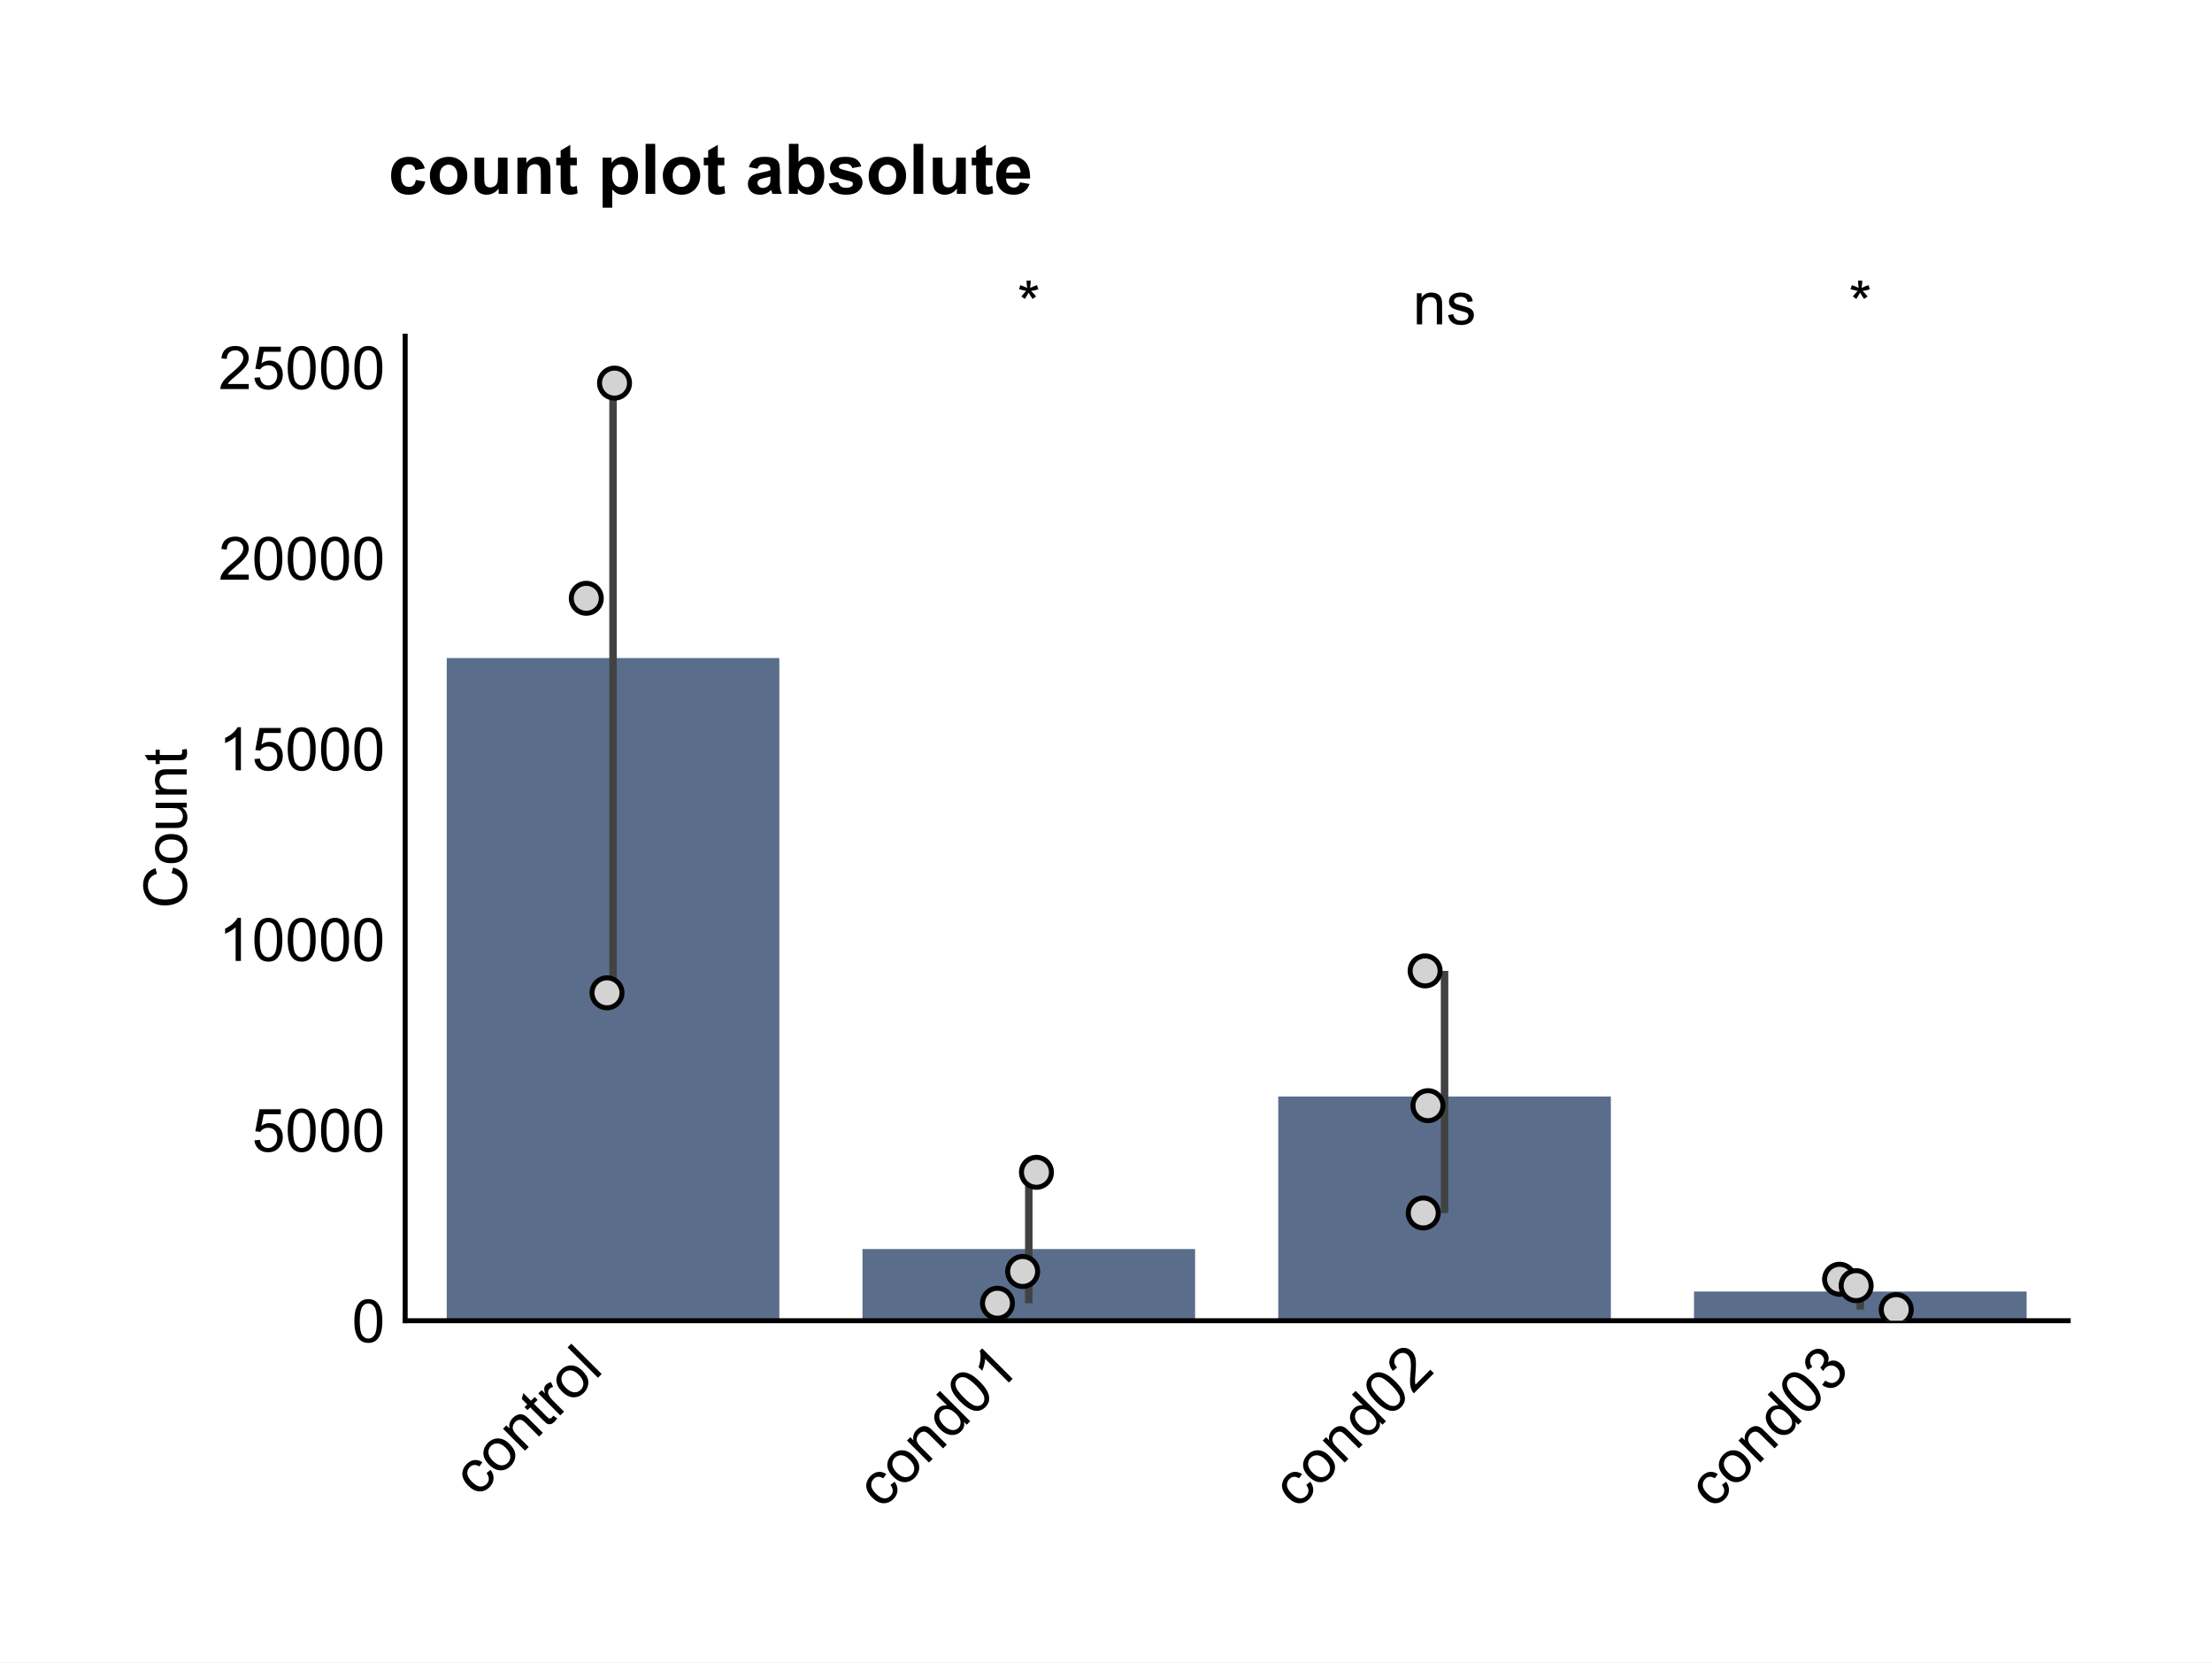
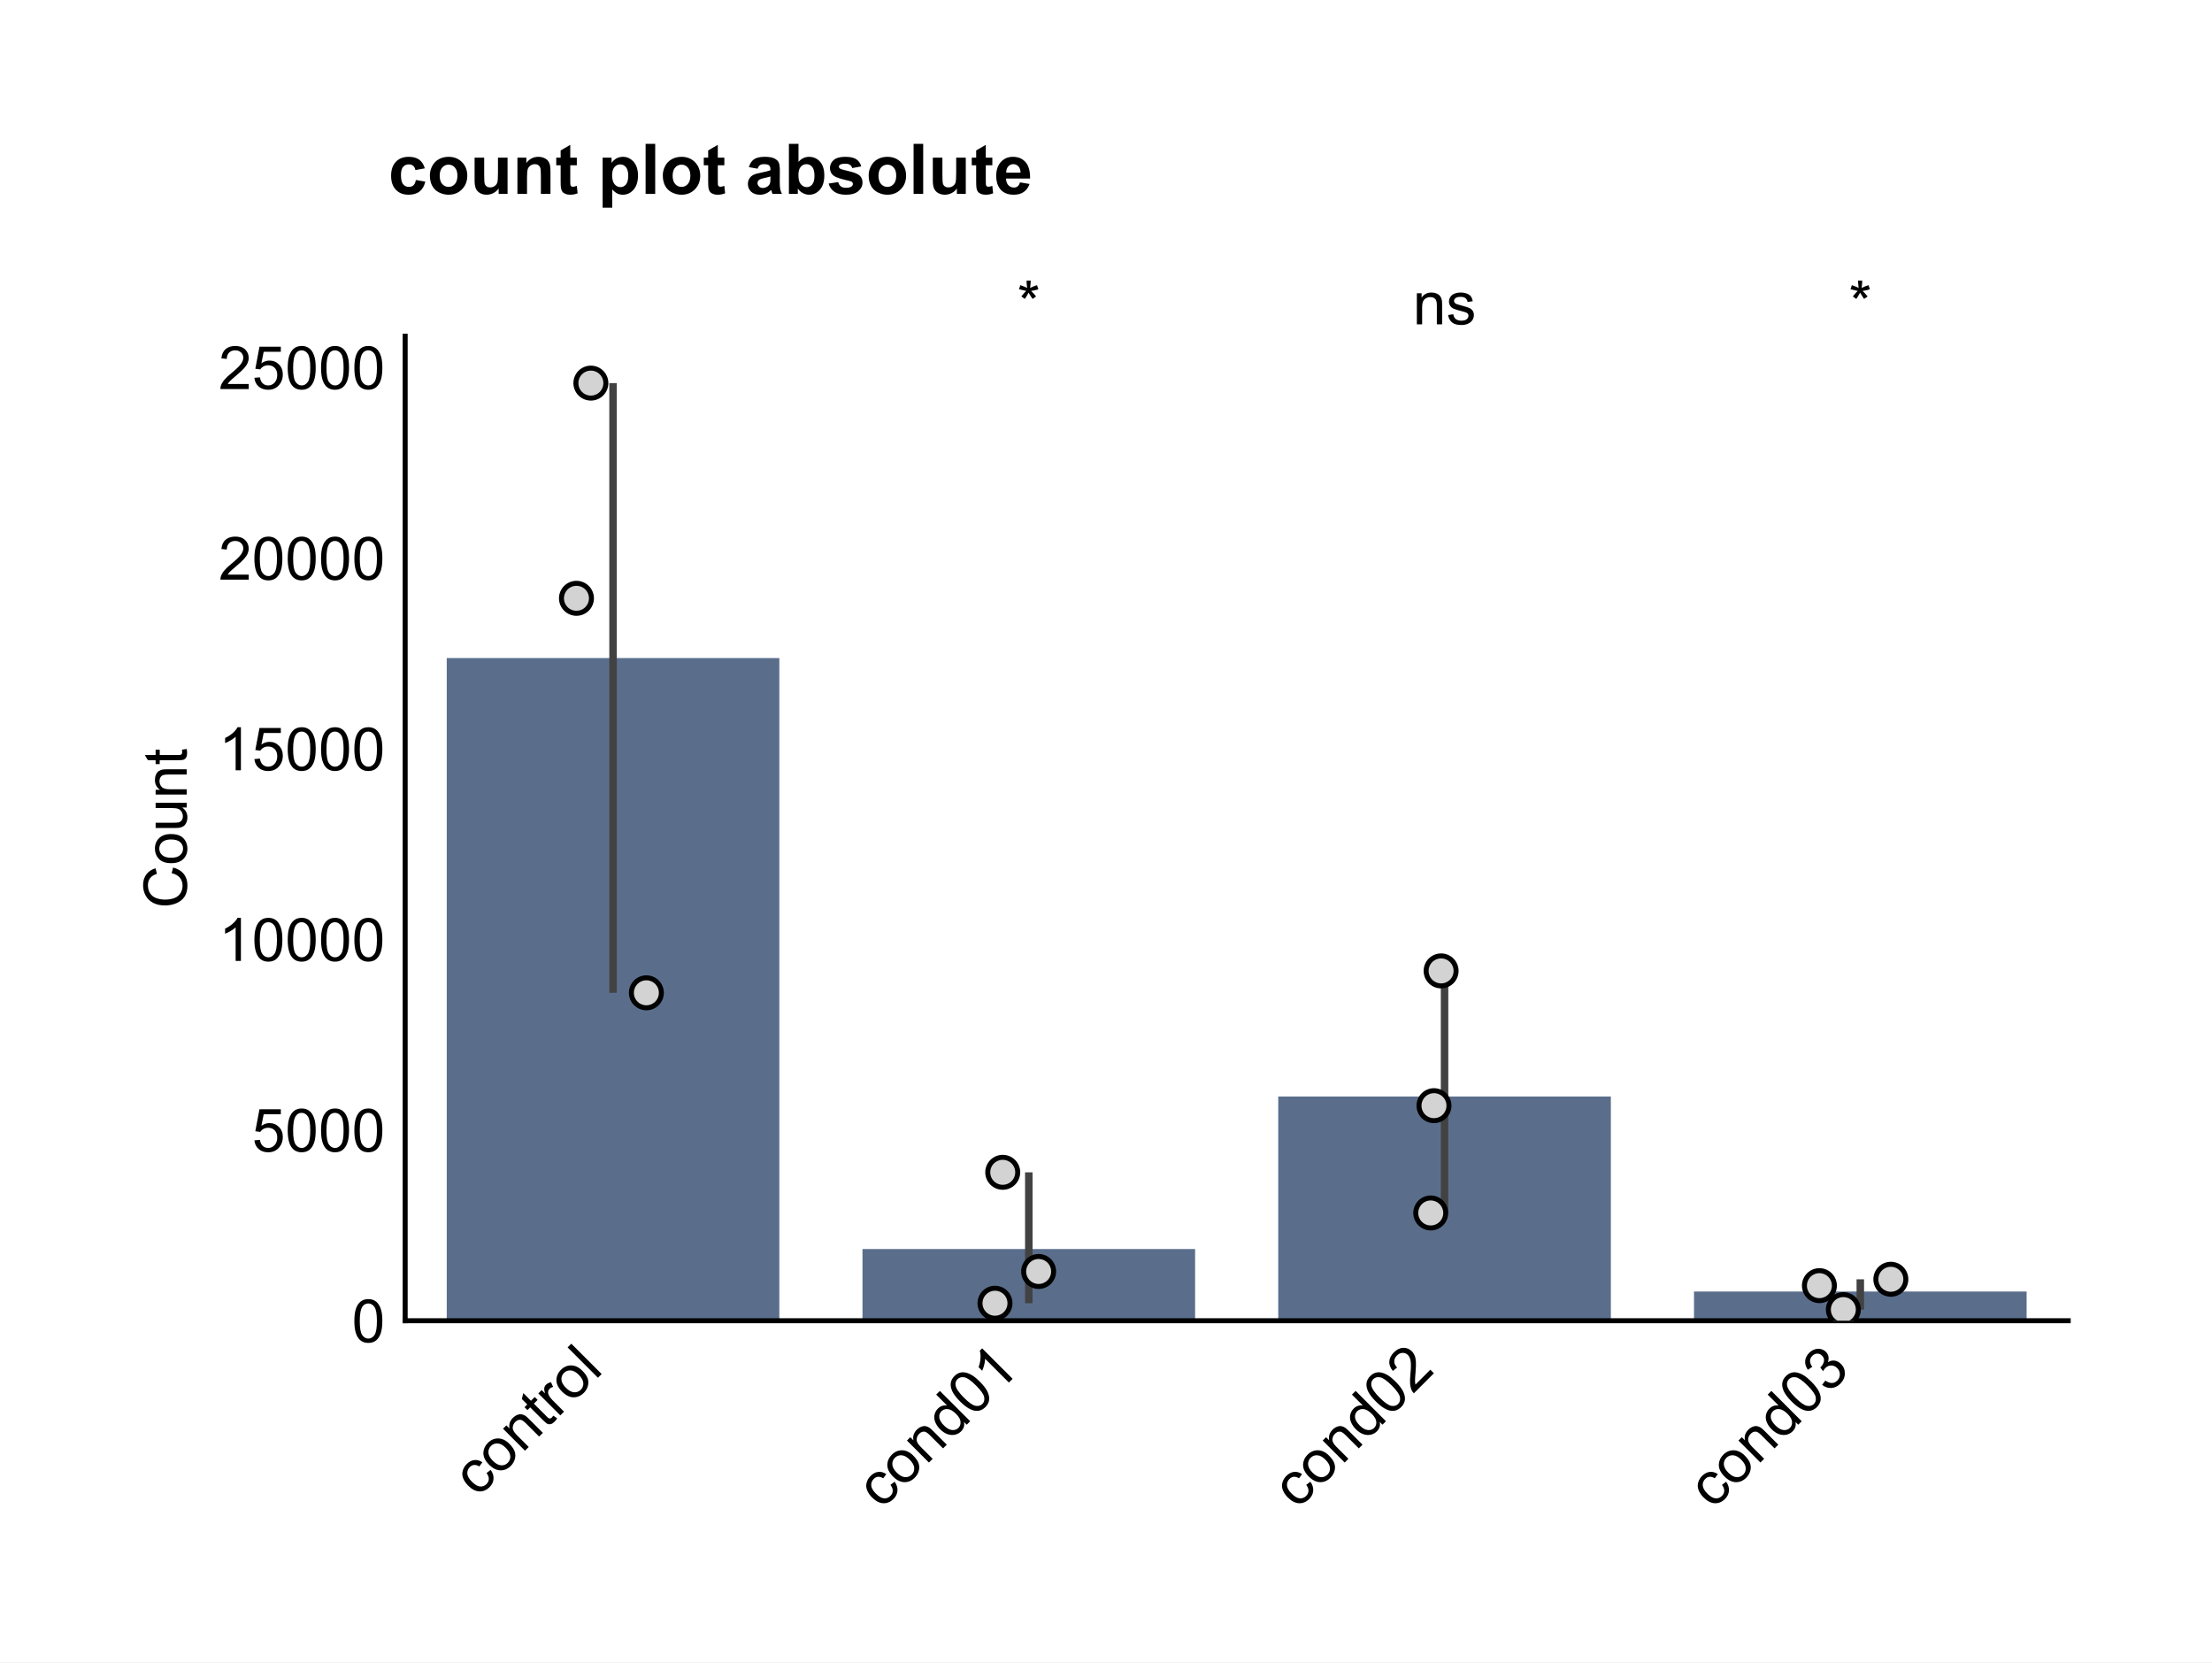
<svg xmlns="http://www.w3.org/2000/svg" xmlns:xlink="http://www.w3.org/1999/xlink" width="221.492pt" height="166.409pt" viewBox="0 0 221.492 166.409" version="1.1">
  <defs>
    <style type="text/css">*{stroke-linejoin: round; stroke-linecap: butt}</style>
  </defs>
  <g id="figure_1">
    <g id="patch_1">
      <path d="M 0 166.409 L 221.492 166.409 L 221.492 0 L 0 0 z " style="fill: #ffffff" />
    </g>
    <g id="axes_1">
      <g id="patch_2">
        <path d="M 40.57 132.211 L 207.092 132.211 L 207.092 33.658 L 40.57 33.658 z " style="fill: #ffffff" />
      </g>
      <g id="patch_3">
-         <path d="M 44.733 132.211 L 78.037 132.211 L 78.037 65.876 L 44.733 65.876 z " clip-path="url(#p7277bf3715)" style="fill: #5a6e8c" />
+         <path d="M 44.733 132.211 L 78.037 132.211 L 78.037 65.876 L 44.733 65.876 z " clip-path="url(#p5e1f68d414)" style="fill: #5a6e8c" />
      </g>
      <g id="patch_4">
-         <path d="M 86.363 132.211 L 119.668 132.211 L 119.668 125.031 L 86.363 125.031 z " clip-path="url(#p7277bf3715)" style="fill: #5a6e8c" />
+         <path d="M 86.363 132.211 L 119.668 132.211 L 119.668 125.031 L 86.363 125.031 z " clip-path="url(#p5e1f68d414)" style="fill: #5a6e8c" />
      </g>
      <g id="patch_5">
-         <path d="M 127.994 132.211 L 161.298 132.211 L 161.298 109.766 L 127.994 109.766 z " clip-path="url(#p7277bf3715)" style="fill: #5a6e8c" />
+         <path d="M 127.994 132.211 L 161.298 132.211 L 161.298 109.766 L 127.994 109.766 z " clip-path="url(#p5e1f68d414)" style="fill: #5a6e8c" />
      </g>
      <g id="patch_6">
-         <path d="M 169.624 132.211 L 202.929 132.211 L 202.929 129.286 L 169.624 129.286 z " clip-path="url(#p7277bf3715)" style="fill: #5a6e8c" />
+         <path d="M 169.624 132.211 L 202.929 132.211 L 202.929 129.286 L 169.624 129.286 z " clip-path="url(#p5e1f68d414)" style="fill: #5a6e8c" />
      </g>
      <g id="matplotlib.axis_1">
        <g id="xtick_1">
          <g id="line2d_1" />
          <g id="text_1">
            <g transform="translate(47.80875 149.9812) rotate(-45) scale(0.06 -0.06)">
              <defs>
                <path id="ArialMT-63" d="M 2588 1216 L 3141 1144 Q 3050 572 2676 248 Q 2303 -75 1759 -75 Q 1078 -75 664 370 Q 250 816 250 1647 Q 250 2184 428 2587 Q 606 2991 970 3192 Q 1334 3394 1763 3394 Q 2303 3394 2647 3120 Q 2991 2847 3088 2344 L 2541 2259 Q 2463 2594 2264 2762 Q 2066 2931 1784 2931 Q 1359 2931 1093 2626 Q 828 2322 828 1663 Q 828 994 1084 691 Q 1341 388 1753 388 Q 2084 388 2306 591 Q 2528 794 2588 1216 z " transform="scale(0.015625)" />
                <path id="ArialMT-6f" d="M 213 1659 Q 213 2581 725 3025 Q 1153 3394 1769 3394 Q 2453 3394 2887 2945 Q 3322 2497 3322 1706 Q 3322 1066 3130 698 Q 2938 331 2570 128 Q 2203 -75 1769 -75 Q 1072 -75 642 372 Q 213 819 213 1659 z M 791 1659 Q 791 1022 1069 705 Q 1347 388 1769 388 Q 2188 388 2466 706 Q 2744 1025 2744 1678 Q 2744 2294 2464 2611 Q 2184 2928 1769 2928 Q 1347 2928 1069 2612 Q 791 2297 791 1659 z " transform="scale(0.015625)" />
                <path id="ArialMT-6e" d="M 422 0 L 422 3319 L 928 3319 L 928 2847 Q 1294 3394 1984 3394 Q 2284 3394 2536 3286 Q 2788 3178 2913 3003 Q 3038 2828 3088 2588 Q 3119 2431 3119 2041 L 3119 0 L 2556 0 L 2556 2019 Q 2556 2363 2490 2533 Q 2425 2703 2258 2804 Q 2091 2906 1866 2906 Q 1506 2906 1245 2678 Q 984 2450 984 1813 L 984 0 L 422 0 z " transform="scale(0.015625)" />
                <path id="ArialMT-74" d="M 1650 503 L 1731 6 Q 1494 -44 1306 -44 Q 1000 -44 831 53 Q 663 150 594 308 Q 525 466 525 972 L 525 2881 L 113 2881 L 113 3319 L 525 3319 L 525 4141 L 1084 4478 L 1084 3319 L 1650 3319 L 1650 2881 L 1084 2881 L 1084 941 Q 1084 700 1114 631 Q 1144 563 1211 522 Q 1278 481 1403 481 Q 1497 481 1650 503 z " transform="scale(0.015625)" />
                <path id="ArialMT-72" d="M 416 0 L 416 3319 L 922 3319 L 922 2816 Q 1116 3169 1280 3281 Q 1444 3394 1641 3394 Q 1925 3394 2219 3213 L 2025 2691 Q 1819 2813 1613 2813 Q 1428 2813 1281 2702 Q 1134 2591 1072 2394 Q 978 2094 978 1738 L 978 0 L 416 0 z " transform="scale(0.015625)" />
                <path id="ArialMT-6c" d="M 409 0 L 409 4581 L 972 4581 L 972 0 L 409 0 z " transform="scale(0.015625)" />
              </defs>
              <use xlink:href="#ArialMT-63" />
              <use xlink:href="#ArialMT-6f" transform="translate(50 0)" />
              <use xlink:href="#ArialMT-6e" transform="translate(105.6152 0)" />
              <use xlink:href="#ArialMT-74" transform="translate(161.2305 0)" />
              <use xlink:href="#ArialMT-72" transform="translate(189.0137 0)" />
              <use xlink:href="#ArialMT-6f" transform="translate(222.3145 0)" />
              <use xlink:href="#ArialMT-6c" transform="translate(277.9297 0)" />
            </g>
          </g>
        </g>
        <g id="xtick_2">
          <g id="line2d_2" />
          <g id="text_2">
            <g transform="translate(88.25453 151.1659) rotate(-45) scale(0.06 -0.06)">
              <defs>
                <path id="ArialMT-64" d="M 2575 0 L 2575 419 Q 2259 -75 1647 -75 Q 1250 -75 917 144 Q 584 363 401 755 Q 219 1147 219 1656 Q 219 2153 384 2558 Q 550 2963 881 3178 Q 1213 3394 1622 3394 Q 1922 3394 2156 3267 Q 2391 3141 2538 2938 L 2538 4581 L 3097 4581 L 3097 0 L 2575 0 z M 797 1656 Q 797 1019 1065 703 Q 1334 388 1700 388 Q 2069 388 2326 689 Q 2584 991 2584 1609 Q 2584 2291 2321 2609 Q 2059 2928 1675 2928 Q 1300 2928 1048 2622 Q 797 2316 797 1656 z " transform="scale(0.015625)" />
                <path id="ArialMT-30" d="M 266 2259 Q 266 3072 433 3567 Q 600 4063 929 4331 Q 1259 4600 1759 4600 Q 2128 4600 2406 4451 Q 2684 4303 2865 4023 Q 3047 3744 3150 3342 Q 3253 2941 3253 2259 Q 3253 1453 3087 958 Q 2922 463 2592 192 Q 2263 -78 1759 -78 Q 1097 -78 719 397 Q 266 969 266 2259 z M 844 2259 Q 844 1131 1108 757 Q 1372 384 1759 384 Q 2147 384 2411 759 Q 2675 1134 2675 2259 Q 2675 3391 2411 3762 Q 2147 4134 1753 4134 Q 1366 4134 1134 3806 Q 844 3388 844 2259 z " transform="scale(0.015625)" />
                <path id="ArialMT-31" d="M 2384 0 L 1822 0 L 1822 3584 Q 1619 3391 1289 3197 Q 959 3003 697 2906 L 697 3450 Q 1169 3672 1522 3987 Q 1875 4303 2022 4600 L 2384 4600 L 2384 0 z " transform="scale(0.015625)" />
              </defs>
              <use xlink:href="#ArialMT-63" />
              <use xlink:href="#ArialMT-6f" transform="translate(50 0)" />
              <use xlink:href="#ArialMT-6e" transform="translate(105.6152 0)" />
              <use xlink:href="#ArialMT-64" transform="translate(161.2305 0)" />
              <use xlink:href="#ArialMT-30" transform="translate(216.8457 0)" />
              <use xlink:href="#ArialMT-31" transform="translate(272.4609 0)" />
            </g>
          </g>
        </g>
        <g id="xtick_3">
          <g id="line2d_3" />
          <g id="text_3">
            <g transform="translate(129.8849 151.1659) rotate(-45) scale(0.06 -0.06)">
              <defs>
                <path id="ArialMT-32" d="M 3222 541 L 3222 0 L 194 0 Q 188 203 259 391 Q 375 700 629 1000 Q 884 1300 1366 1694 Q 2113 2306 2375 2664 Q 2638 3022 2638 3341 Q 2638 3675 2398 3904 Q 2159 4134 1775 4134 Q 1369 4134 1125 3890 Q 881 3647 878 3216 L 300 3275 Q 359 3922 746 4261 Q 1134 4600 1788 4600 Q 2447 4600 2831 4234 Q 3216 3869 3216 3328 Q 3216 3053 3103 2787 Q 2991 2522 2730 2228 Q 2469 1934 1863 1422 Q 1356 997 1212 845 Q 1069 694 975 541 L 3222 541 z " transform="scale(0.015625)" />
              </defs>
              <use xlink:href="#ArialMT-63" />
              <use xlink:href="#ArialMT-6f" transform="translate(50 0)" />
              <use xlink:href="#ArialMT-6e" transform="translate(105.6152 0)" />
              <use xlink:href="#ArialMT-64" transform="translate(161.2305 0)" />
              <use xlink:href="#ArialMT-30" transform="translate(216.8457 0)" />
              <use xlink:href="#ArialMT-32" transform="translate(272.4609 0)" />
            </g>
          </g>
        </g>
        <g id="xtick_4">
          <g id="line2d_4" />
          <g id="text_4">
            <g transform="translate(171.5153 151.1659) rotate(-45) scale(0.06 -0.06)">
              <defs>
                <path id="ArialMT-33" d="M 269 1209 L 831 1284 Q 928 806 1161 595 Q 1394 384 1728 384 Q 2125 384 2398 659 Q 2672 934 2672 1341 Q 2672 1728 2419 1979 Q 2166 2231 1775 2231 Q 1616 2231 1378 2169 L 1441 2663 Q 1497 2656 1531 2656 Q 1891 2656 2178 2843 Q 2466 3031 2466 3422 Q 2466 3731 2256 3934 Q 2047 4138 1716 4138 Q 1388 4138 1169 3931 Q 950 3725 888 3313 L 325 3413 Q 428 3978 793 4289 Q 1159 4600 1703 4600 Q 2078 4600 2393 4439 Q 2709 4278 2876 4000 Q 3044 3722 3044 3409 Q 3044 3113 2884 2869 Q 2725 2625 2413 2481 Q 2819 2388 3044 2092 Q 3269 1797 3269 1353 Q 3269 753 2831 336 Q 2394 -81 1725 -81 Q 1122 -81 723 278 Q 325 638 269 1209 z " transform="scale(0.015625)" />
              </defs>
              <use xlink:href="#ArialMT-63" />
              <use xlink:href="#ArialMT-6f" transform="translate(50 0)" />
              <use xlink:href="#ArialMT-6e" transform="translate(105.6152 0)" />
              <use xlink:href="#ArialMT-64" transform="translate(161.2305 0)" />
              <use xlink:href="#ArialMT-30" transform="translate(216.8457 0)" />
              <use xlink:href="#ArialMT-33" transform="translate(272.4609 0)" />
            </g>
          </g>
        </g>
      </g>
      <g id="matplotlib.axis_2">
        <g id="ytick_1">
          <g id="line2d_5" />
          <g id="text_5">
            <g transform="translate(35.23344 134.3585) scale(0.06 -0.06)">
              <use xlink:href="#ArialMT-30" />
            </g>
          </g>
        </g>
        <g id="ytick_2">
          <g id="line2d_6" />
          <g id="text_6">
            <g transform="translate(25.22375 115.2758) scale(0.06 -0.06)">
              <defs>
                <path id="ArialMT-35" d="M 266 1200 L 856 1250 Q 922 819 1161 601 Q 1400 384 1738 384 Q 2144 384 2425 690 Q 2706 997 2706 1503 Q 2706 1984 2436 2262 Q 2166 2541 1728 2541 Q 1456 2541 1237 2417 Q 1019 2294 894 2097 L 366 2166 L 809 4519 L 3088 4519 L 3088 3981 L 1259 3981 L 1013 2750 Q 1425 3038 1878 3038 Q 2478 3038 2890 2622 Q 3303 2206 3303 1553 Q 3303 931 2941 478 Q 2500 -78 1738 -78 Q 1113 -78 717 272 Q 322 622 266 1200 z " transform="scale(0.015625)" />
              </defs>
              <use xlink:href="#ArialMT-35" />
              <use xlink:href="#ArialMT-30" transform="translate(55.61523 0)" />
              <use xlink:href="#ArialMT-30" transform="translate(111.2305 0)" />
              <use xlink:href="#ArialMT-30" transform="translate(166.8457 0)" />
            </g>
          </g>
        </g>
        <g id="ytick_3">
          <g id="line2d_7" />
          <g id="text_7">
            <g transform="translate(21.88719 96.19298) scale(0.06 -0.06)">
              <use xlink:href="#ArialMT-31" />
              <use xlink:href="#ArialMT-30" transform="translate(55.61523 0)" />
              <use xlink:href="#ArialMT-30" transform="translate(111.2305 0)" />
              <use xlink:href="#ArialMT-30" transform="translate(166.8457 0)" />
              <use xlink:href="#ArialMT-30" transform="translate(222.4609 0)" />
            </g>
          </g>
        </g>
        <g id="ytick_4">
          <g id="line2d_8" />
          <g id="text_8">
            <g transform="translate(21.88719 77.1102) scale(0.06 -0.06)">
              <use xlink:href="#ArialMT-31" />
              <use xlink:href="#ArialMT-35" transform="translate(55.61523 0)" />
              <use xlink:href="#ArialMT-30" transform="translate(111.2305 0)" />
              <use xlink:href="#ArialMT-30" transform="translate(166.8457 0)" />
              <use xlink:href="#ArialMT-30" transform="translate(222.4609 0)" />
            </g>
          </g>
        </g>
        <g id="ytick_5">
          <g id="line2d_9" />
          <g id="text_9">
            <g transform="translate(21.88719 58.02742) scale(0.06 -0.06)">
              <use xlink:href="#ArialMT-32" />
              <use xlink:href="#ArialMT-30" transform="translate(55.61523 0)" />
              <use xlink:href="#ArialMT-30" transform="translate(111.2305 0)" />
              <use xlink:href="#ArialMT-30" transform="translate(166.8457 0)" />
              <use xlink:href="#ArialMT-30" transform="translate(222.4609 0)" />
            </g>
          </g>
        </g>
        <g id="ytick_6">
          <g id="line2d_10" />
          <g id="text_10">
            <g transform="translate(21.88719 38.94463) scale(0.06 -0.06)">
              <use xlink:href="#ArialMT-32" />
              <use xlink:href="#ArialMT-35" transform="translate(55.61523 0)" />
              <use xlink:href="#ArialMT-30" transform="translate(111.2305 0)" />
              <use xlink:href="#ArialMT-30" transform="translate(166.8457 0)" />
              <use xlink:href="#ArialMT-30" transform="translate(222.4609 0)" />
            </g>
          </g>
        </g>
        <g id="text_11">
          <g transform="translate(18.69469 90.93924) rotate(-90) scale(0.06 -0.06)">
            <defs>
              <path id="ArialMT-43" d="M 3763 1606 L 4369 1453 Q 4178 706 3683 314 Q 3188 -78 2472 -78 Q 1731 -78 1267 223 Q 803 525 561 1097 Q 319 1669 319 2325 Q 319 3041 592 3573 Q 866 4106 1370 4382 Q 1875 4659 2481 4659 Q 3169 4659 3637 4309 Q 4106 3959 4291 3325 L 3694 3184 Q 3534 3684 3231 3912 Q 2928 4141 2469 4141 Q 1941 4141 1586 3887 Q 1231 3634 1087 3207 Q 944 2781 944 2328 Q 944 1744 1114 1308 Q 1284 872 1643 656 Q 2003 441 2422 441 Q 2931 441 3284 734 Q 3638 1028 3763 1606 z " transform="scale(0.015625)" />
              <path id="ArialMT-75" d="M 2597 0 L 2597 488 Q 2209 -75 1544 -75 Q 1250 -75 995 37 Q 741 150 617 320 Q 494 491 444 738 Q 409 903 409 1263 L 409 3319 L 972 3319 L 972 1478 Q 972 1038 1006 884 Q 1059 663 1231 536 Q 1403 409 1656 409 Q 1909 409 2131 539 Q 2353 669 2445 892 Q 2538 1116 2538 1541 L 2538 3319 L 3100 3319 L 3100 0 L 2597 0 z " transform="scale(0.015625)" />
            </defs>
            <use xlink:href="#ArialMT-43" />
            <use xlink:href="#ArialMT-6f" transform="translate(72.2168 0)" />
            <use xlink:href="#ArialMT-75" transform="translate(127.832 0)" />
            <use xlink:href="#ArialMT-6e" transform="translate(183.4473 0)" />
            <use xlink:href="#ArialMT-74" transform="translate(239.0625 0)" />
          </g>
        </g>
      </g>
      <g id="line2d_11">
-         <path d="M 61.385 99.384 L 61.385 38.351 " clip-path="url(#p7277bf3715)" style="fill: none; stroke: #424242; stroke-width: 0.75" />
+         <path d="M 61.385 99.384 L 61.385 38.351 " clip-path="url(#p5e1f68d414)" style="fill: none; stroke: #424242; stroke-width: 0.75" />
      </g>
      <g id="line2d_12">
-         <path d="M 103.016 130.459 L 103.016 117.353 " clip-path="url(#p7277bf3715)" style="fill: none; stroke: #424242; stroke-width: 0.75" />
+         <path d="M 103.016 130.459 L 103.016 117.353 " clip-path="url(#p5e1f68d414)" style="fill: none; stroke: #424242; stroke-width: 0.75" />
      </g>
      <g id="line2d_13">
-         <path d="M 144.646 121.423 L 144.646 97.191 " clip-path="url(#p7277bf3715)" style="fill: none; stroke: #424242; stroke-width: 0.75" />
+         <path d="M 144.646 121.423 L 144.646 97.191 " clip-path="url(#p5e1f68d414)" style="fill: none; stroke: #424242; stroke-width: 0.75" />
      </g>
      <g id="line2d_14">
-         <path d="M 186.276 131.097 L 186.276 128.061 " clip-path="url(#p7277bf3715)" style="fill: none; stroke: #424242; stroke-width: 0.75" />
+         <path d="M 186.276 131.097 L 186.276 128.061 " clip-path="url(#p5e1f68d414)" style="fill: none; stroke: #424242; stroke-width: 0.75" />
      </g>
      <g id="patch_7">
        <path d="M 40.57 132.211 L 40.57 33.658 " style="fill: none; stroke: #000000; stroke-width: 0.5; stroke-linejoin: miter; stroke-linecap: square" />
      </g>
      <g id="patch_8">
        <path d="M 40.57 132.211 L 207.092 132.211 " style="fill: none; stroke: #000000; stroke-width: 0.5; stroke-linejoin: miter; stroke-linecap: square" />
      </g>
      <g id="PathCollection_1">
        <defs>
-           <path id="m4f9c9c1fb6" d="M 0 1.5 C 0.398 1.5 0.779 1.342 1.061 1.061 C 1.342 0.779 1.5 0.398 1.5 0 C 1.5 -0.398 1.342 -0.779 1.061 -1.061 C 0.779 -1.342 0.398 -1.5 0 -1.5 C -0.398 -1.5 -0.779 -1.342 -1.061 -1.061 C -1.342 -0.779 -1.5 -0.398 -1.5 0 C -1.5 0.398 -1.342 0.779 -1.061 1.061 C -0.779 1.342 -0.398 1.5 0 1.5 z " style="stroke: #000000; stroke-width: 0.5" />
+           <path id="me01ad5790c" d="M 0 1.5 C 0.398 1.5 0.779 1.342 1.061 1.061 C 1.342 0.779 1.5 0.398 1.5 0 C 1.5 -0.398 1.342 -0.779 1.061 -1.061 C 0.779 -1.342 0.398 -1.5 0 -1.5 C -0.398 -1.5 -0.779 -1.342 -1.061 -1.061 C -1.342 -0.779 -1.5 -0.398 -1.5 0 C -1.5 0.398 -1.342 0.779 -1.061 1.061 C -0.779 1.342 -0.398 1.5 0 1.5 z " style="stroke: #000000; stroke-width: 0.5" />
        </defs>
-         <g clip-path="url(#p7277bf3715)">
-           <use xlink:href="#m4f9c9c1fb6" x="58.706" y="59.893" style="fill: #d3d3d3; stroke: #000000; stroke-width: 0.5" />
-           <use xlink:href="#m4f9c9c1fb6" x="61.533" y="38.351" style="fill: #d3d3d3; stroke: #000000; stroke-width: 0.5" />
-           <use xlink:href="#m4f9c9c1fb6" x="60.781" y="99.384" style="fill: #d3d3d3; stroke: #000000; stroke-width: 0.5" />
+         <g clip-path="url(#p5e1f68d414)">
+           <use xlink:href="#me01ad5790c" x="57.722" y="59.893" style="fill: #d3d3d3; stroke: #000000; stroke-width: 0.5" />
+           <use xlink:href="#me01ad5790c" x="59.166" y="38.351" style="fill: #d3d3d3; stroke: #000000; stroke-width: 0.5" />
+           <use xlink:href="#me01ad5790c" x="64.722" y="99.384" style="fill: #d3d3d3; stroke: #000000; stroke-width: 0.5" />
        </g>
      </g>
      <g id="PathCollection_2">
-         <g clip-path="url(#p7277bf3715)">
-           <use xlink:href="#m4f9c9c1fb6" x="103.782" y="117.353" style="fill: #d3d3d3; stroke: #000000; stroke-width: 0.5" />
-           <use xlink:href="#m4f9c9c1fb6" x="102.4" y="127.28" style="fill: #d3d3d3; stroke: #000000; stroke-width: 0.5" />
-           <use xlink:href="#m4f9c9c1fb6" x="99.879" y="130.459" style="fill: #d3d3d3; stroke: #000000; stroke-width: 0.5" />
+         <g clip-path="url(#p5e1f68d414)">
+           <use xlink:href="#me01ad5790c" x="100.406" y="117.353" style="fill: #d3d3d3; stroke: #000000; stroke-width: 0.5" />
+           <use xlink:href="#me01ad5790c" x="104" y="127.28" style="fill: #d3d3d3; stroke: #000000; stroke-width: 0.5" />
+           <use xlink:href="#me01ad5790c" x="99.631" y="130.459" style="fill: #d3d3d3; stroke: #000000; stroke-width: 0.5" />
        </g>
      </g>
      <g id="PathCollection_3">
-         <g clip-path="url(#p7277bf3715)">
-           <use xlink:href="#m4f9c9c1fb6" x="142.984" y="110.683" style="fill: #d3d3d3; stroke: #000000; stroke-width: 0.5" />
-           <use xlink:href="#m4f9c9c1fb6" x="142.7" y="97.191" style="fill: #d3d3d3; stroke: #000000; stroke-width: 0.5" />
-           <use xlink:href="#m4f9c9c1fb6" x="142.514" y="121.423" style="fill: #d3d3d3; stroke: #000000; stroke-width: 0.5" />
+         <g clip-path="url(#p5e1f68d414)">
+           <use xlink:href="#me01ad5790c" x="143.588" y="110.683" style="fill: #d3d3d3; stroke: #000000; stroke-width: 0.5" />
+           <use xlink:href="#me01ad5790c" x="144.301" y="97.191" style="fill: #d3d3d3; stroke: #000000; stroke-width: 0.5" />
+           <use xlink:href="#me01ad5790c" x="143.263" y="121.423" style="fill: #d3d3d3; stroke: #000000; stroke-width: 0.5" />
        </g>
      </g>
      <g id="PathCollection_4">
-         <g clip-path="url(#p7277bf3715)">
-           <use xlink:href="#m4f9c9c1fb6" x="184.201" y="128.061" style="fill: #d3d3d3; stroke: #000000; stroke-width: 0.5" />
-           <use xlink:href="#m4f9c9c1fb6" x="185.86" y="128.699" style="fill: #d3d3d3; stroke: #000000; stroke-width: 0.5" />
-           <use xlink:href="#m4f9c9c1fb6" x="189.874" y="131.097" style="fill: #d3d3d3; stroke: #000000; stroke-width: 0.5" />
+         <g clip-path="url(#p5e1f68d414)">
+           <use xlink:href="#me01ad5790c" x="189.334" y="128.061" style="fill: #d3d3d3; stroke: #000000; stroke-width: 0.5" />
+           <use xlink:href="#me01ad5790c" x="182.181" y="128.699" style="fill: #d3d3d3; stroke: #000000; stroke-width: 0.5" />
+           <use xlink:href="#me01ad5790c" x="184.578" y="131.097" style="fill: #d3d3d3; stroke: #000000; stroke-width: 0.5" />
        </g>
      </g>
      <g id="text_12">
        <g transform="translate(101.8479 32.4651) scale(0.06 -0.06)">
          <defs>
            <path id="ArialMT-2a" d="M 200 3741 L 344 4184 Q 841 4009 1066 3881 Q 1006 4447 1003 4659 L 1456 4659 Q 1447 4350 1384 3884 Q 1706 4047 2122 4184 L 2266 3741 Q 1869 3609 1488 3566 Q 1678 3400 2025 2975 L 1650 2709 Q 1469 2956 1222 3381 Q 991 2941 816 2709 L 447 2975 Q 809 3422 966 3566 Q 563 3644 200 3741 z " transform="scale(0.015625)" />
          </defs>
          <use xlink:href="#ArialMT-2a" />
        </g>
      </g>
      <g id="text_13">
        <g transform="translate(141.4777 32.4651) scale(0.06 -0.06)">
          <defs>
            <path id="ArialMT-73" d="M 197 991 L 753 1078 Q 800 744 1014 566 Q 1228 388 1613 388 Q 2000 388 2187 545 Q 2375 703 2375 916 Q 2375 1106 2209 1216 Q 2094 1291 1634 1406 Q 1016 1563 777 1677 Q 538 1791 414 1992 Q 291 2194 291 2438 Q 291 2659 392 2848 Q 494 3038 669 3163 Q 800 3259 1026 3326 Q 1253 3394 1513 3394 Q 1903 3394 2198 3281 Q 2494 3169 2634 2976 Q 2775 2784 2828 2463 L 2278 2388 Q 2241 2644 2061 2787 Q 1881 2931 1553 2931 Q 1166 2931 1000 2803 Q 834 2675 834 2503 Q 834 2394 903 2306 Q 972 2216 1119 2156 Q 1203 2125 1616 2013 Q 2213 1853 2448 1751 Q 2684 1650 2818 1456 Q 2953 1263 2953 975 Q 2953 694 2789 445 Q 2625 197 2315 61 Q 2006 -75 1616 -75 Q 969 -75 630 194 Q 291 463 197 991 z " transform="scale(0.015625)" />
          </defs>
          <use xlink:href="#ArialMT-6e" />
          <use xlink:href="#ArialMT-73" transform="translate(55.61523 0)" />
        </g>
      </g>
      <g id="text_14">
        <g transform="translate(185.1087 32.4651) scale(0.06 -0.06)">
          <use xlink:href="#ArialMT-2a" />
        </g>
      </g>
    </g>
    <g id="text_15">
      <g transform="translate(38.8708 19.41047) scale(0.07 -0.07)">
        <defs>
          <path id="Arial-BoldMT-63" d="M 3353 2338 L 2488 2181 Q 2444 2441 2289 2572 Q 2134 2703 1888 2703 Q 1559 2703 1364 2476 Q 1169 2250 1169 1719 Q 1169 1128 1367 884 Q 1566 641 1900 641 Q 2150 641 2309 783 Q 2469 925 2534 1272 L 3397 1125 Q 3263 531 2881 228 Q 2500 -75 1859 -75 Q 1131 -75 698 384 Q 266 844 266 1656 Q 266 2478 700 2936 Q 1134 3394 1875 3394 Q 2481 3394 2839 3133 Q 3197 2872 3353 2338 z " transform="scale(0.015625)" />
          <path id="Arial-BoldMT-6f" d="M 256 1706 Q 256 2144 472 2553 Q 688 2963 1083 3178 Q 1478 3394 1966 3394 Q 2719 3394 3200 2905 Q 3681 2416 3681 1669 Q 3681 916 3195 420 Q 2709 -75 1972 -75 Q 1516 -75 1102 131 Q 688 338 472 736 Q 256 1134 256 1706 z M 1156 1659 Q 1156 1166 1390 903 Q 1625 641 1969 641 Q 2313 641 2545 903 Q 2778 1166 2778 1666 Q 2778 2153 2545 2415 Q 2313 2678 1969 2678 Q 1625 2678 1390 2415 Q 1156 2153 1156 1659 z " transform="scale(0.015625)" />
          <path id="Arial-BoldMT-75" d="M 2644 0 L 2644 497 Q 2463 231 2167 78 Q 1872 -75 1544 -75 Q 1209 -75 943 72 Q 678 219 559 484 Q 441 750 441 1219 L 441 3319 L 1319 3319 L 1319 1794 Q 1319 1094 1367 936 Q 1416 778 1544 686 Q 1672 594 1869 594 Q 2094 594 2272 717 Q 2450 841 2515 1023 Q 2581 1206 2581 1919 L 2581 3319 L 3459 3319 L 3459 0 L 2644 0 z " transform="scale(0.015625)" />
          <path id="Arial-BoldMT-6e" d="M 3478 0 L 2600 0 L 2600 1694 Q 2600 2231 2544 2389 Q 2488 2547 2361 2634 Q 2234 2722 2056 2722 Q 1828 2722 1647 2597 Q 1466 2472 1398 2265 Q 1331 2059 1331 1503 L 1331 0 L 453 0 L 453 3319 L 1269 3319 L 1269 2831 Q 1703 3394 2363 3394 Q 2653 3394 2893 3289 Q 3134 3184 3257 3021 Q 3381 2859 3429 2653 Q 3478 2447 3478 2063 L 3478 0 z " transform="scale(0.015625)" />
          <path id="Arial-BoldMT-74" d="M 1981 3319 L 1981 2619 L 1381 2619 L 1381 1281 Q 1381 875 1398 808 Q 1416 741 1477 697 Q 1538 653 1625 653 Q 1747 653 1978 738 L 2053 56 Q 1747 -75 1359 -75 Q 1122 -75 931 4 Q 741 84 652 211 Q 563 338 528 553 Q 500 706 500 1172 L 500 2619 L 97 2619 L 97 3319 L 500 3319 L 500 3978 L 1381 4491 L 1381 3319 L 1981 3319 z " transform="scale(0.015625)" />
          <path id="Arial-BoldMT-20" transform="scale(0.015625)" />
          <path id="Arial-BoldMT-70" d="M 434 3319 L 1253 3319 L 1253 2831 Q 1413 3081 1684 3237 Q 1956 3394 2288 3394 Q 2866 3394 3269 2941 Q 3672 2488 3672 1678 Q 3672 847 3265 386 Q 2859 -75 2281 -75 Q 2006 -75 1782 34 Q 1559 144 1313 409 L 1313 -1263 L 434 -1263 L 434 3319 z M 1303 1716 Q 1303 1156 1525 889 Q 1747 622 2066 622 Q 2372 622 2575 867 Q 2778 1113 2778 1672 Q 2778 2194 2568 2447 Q 2359 2700 2050 2700 Q 1728 2700 1515 2451 Q 1303 2203 1303 1716 z " transform="scale(0.015625)" />
          <path id="Arial-BoldMT-6c" d="M 459 0 L 459 4581 L 1338 4581 L 1338 0 L 459 0 z " transform="scale(0.015625)" />
          <path id="Arial-BoldMT-61" d="M 1116 2306 L 319 2450 Q 453 2931 781 3162 Q 1109 3394 1756 3394 Q 2344 3394 2631 3255 Q 2919 3116 3036 2902 Q 3153 2688 3153 2116 L 3144 1091 Q 3144 653 3186 445 Q 3228 238 3344 0 L 2475 0 Q 2441 88 2391 259 Q 2369 338 2359 363 Q 2134 144 1878 34 Q 1622 -75 1331 -75 Q 819 -75 523 203 Q 228 481 228 906 Q 228 1188 362 1408 Q 497 1628 739 1745 Q 981 1863 1438 1950 Q 2053 2066 2291 2166 L 2291 2253 Q 2291 2506 2166 2614 Q 2041 2722 1694 2722 Q 1459 2722 1328 2630 Q 1197 2538 1116 2306 z M 2291 1594 Q 2122 1538 1756 1459 Q 1391 1381 1278 1306 Q 1106 1184 1106 997 Q 1106 813 1243 678 Q 1381 544 1594 544 Q 1831 544 2047 700 Q 2206 819 2256 991 Q 2291 1103 2291 1419 L 2291 1594 z " transform="scale(0.015625)" />
          <path id="Arial-BoldMT-62" d="M 422 0 L 422 4581 L 1300 4581 L 1300 2931 Q 1706 3394 2263 3394 Q 2869 3394 3266 2955 Q 3663 2516 3663 1694 Q 3663 844 3258 384 Q 2853 -75 2275 -75 Q 1991 -75 1714 67 Q 1438 209 1238 488 L 1238 0 L 422 0 z M 1294 1731 Q 1294 1216 1456 969 Q 1684 619 2063 619 Q 2353 619 2558 867 Q 2763 1116 2763 1650 Q 2763 2219 2556 2470 Q 2350 2722 2028 2722 Q 1713 2722 1503 2476 Q 1294 2231 1294 1731 z " transform="scale(0.015625)" />
          <path id="Arial-BoldMT-73" d="M 150 947 L 1031 1081 Q 1088 825 1259 692 Q 1431 559 1741 559 Q 2081 559 2253 684 Q 2369 772 2369 919 Q 2369 1019 2306 1084 Q 2241 1147 2013 1200 Q 950 1434 666 1628 Q 272 1897 272 2375 Q 272 2806 612 3100 Q 953 3394 1669 3394 Q 2350 3394 2681 3172 Q 3013 2950 3138 2516 L 2309 2363 Q 2256 2556 2107 2659 Q 1959 2763 1684 2763 Q 1338 2763 1188 2666 Q 1088 2597 1088 2488 Q 1088 2394 1175 2328 Q 1294 2241 1995 2081 Q 2697 1922 2975 1691 Q 3250 1456 3250 1038 Q 3250 581 2869 253 Q 2488 -75 1741 -75 Q 1063 -75 667 200 Q 272 475 150 947 z " transform="scale(0.015625)" />
          <path id="Arial-BoldMT-65" d="M 2381 1056 L 3256 909 Q 3088 428 2723 176 Q 2359 -75 1813 -75 Q 947 -75 531 491 Q 203 944 203 1634 Q 203 2459 634 2926 Q 1066 3394 1725 3394 Q 2466 3394 2894 2905 Q 3322 2416 3303 1406 L 1103 1406 Q 1113 1016 1316 798 Q 1519 581 1822 581 Q 2028 581 2168 693 Q 2309 806 2381 1056 z M 2431 1944 Q 2422 2325 2234 2523 Q 2047 2722 1778 2722 Q 1491 2722 1303 2513 Q 1116 2303 1119 1944 L 2431 1944 z " transform="scale(0.015625)" />
        </defs>
        <use xlink:href="#Arial-BoldMT-63" />
        <use xlink:href="#Arial-BoldMT-6f" transform="translate(55.61523 0)" />
        <use xlink:href="#Arial-BoldMT-75" transform="translate(116.6992 0)" />
        <use xlink:href="#Arial-BoldMT-6e" transform="translate(177.7832 0)" />
        <use xlink:href="#Arial-BoldMT-74" transform="translate(238.8672 0)" />
        <use xlink:href="#Arial-BoldMT-20" transform="translate(272.168 0)" />
        <use xlink:href="#Arial-BoldMT-70" transform="translate(299.9512 0)" />
        <use xlink:href="#Arial-BoldMT-6c" transform="translate(361.0352 0)" />
        <use xlink:href="#Arial-BoldMT-6f" transform="translate(388.8184 0)" />
        <use xlink:href="#Arial-BoldMT-74" transform="translate(449.9023 0)" />
        <use xlink:href="#Arial-BoldMT-20" transform="translate(483.2031 0)" />
        <use xlink:href="#Arial-BoldMT-61" transform="translate(510.9863 0)" />
        <use xlink:href="#Arial-BoldMT-62" transform="translate(566.6016 0)" />
        <use xlink:href="#Arial-BoldMT-73" transform="translate(627.6855 0)" />
        <use xlink:href="#Arial-BoldMT-6f" transform="translate(683.3008 0)" />
        <use xlink:href="#Arial-BoldMT-6c" transform="translate(744.3848 0)" />
        <use xlink:href="#Arial-BoldMT-75" transform="translate(772.168 0)" />
        <use xlink:href="#Arial-BoldMT-74" transform="translate(833.252 0)" />
        <use xlink:href="#Arial-BoldMT-65" transform="translate(866.5527 0)" />
      </g>
    </g>
  </g>
  <defs>
-     <clipPath id="p7277bf3715">
+     <clipPath id="p5e1f68d414">
      <rect x="40.57" y="33.658" width="166.522" height="98.554" />
    </clipPath>
  </defs>
</svg>
